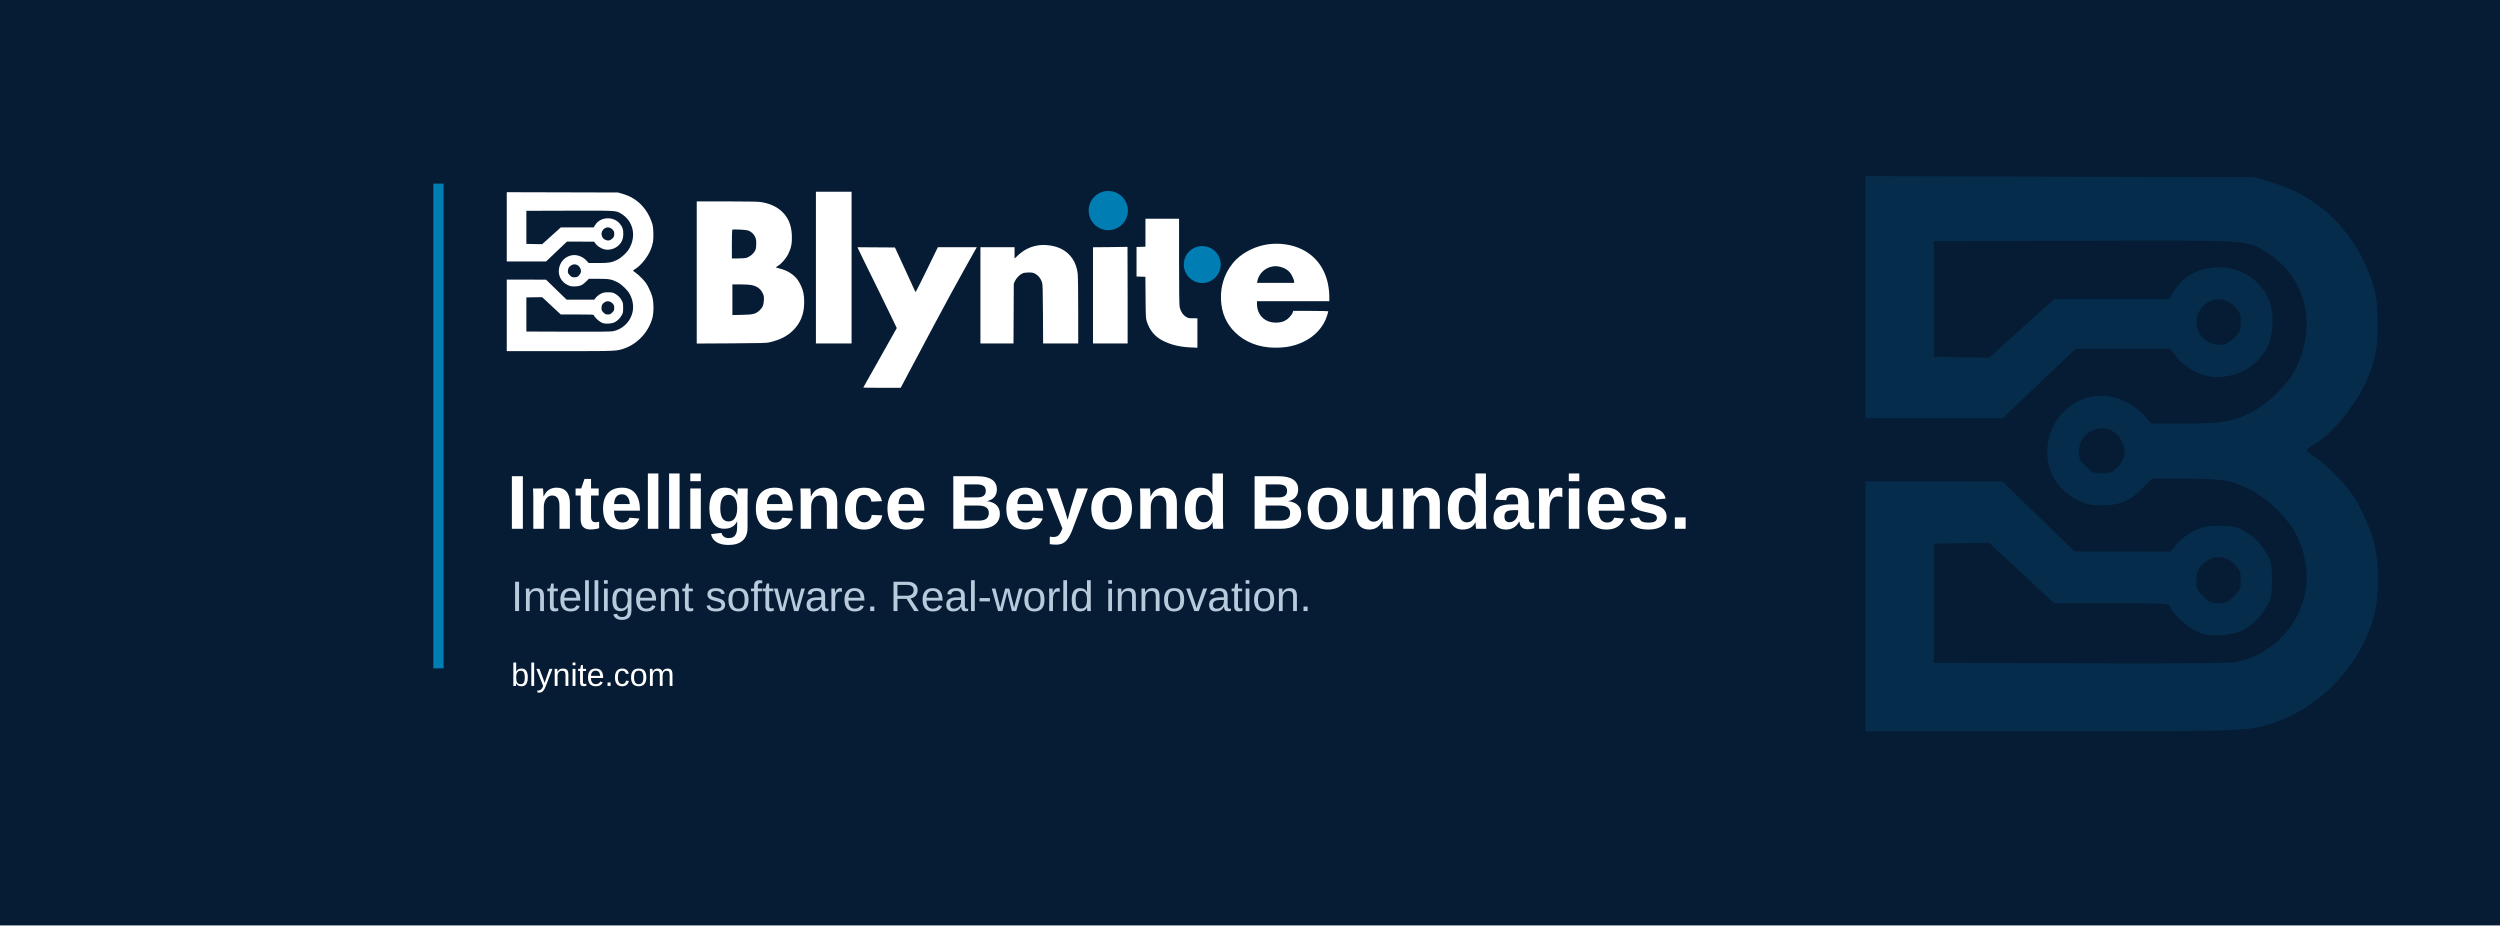
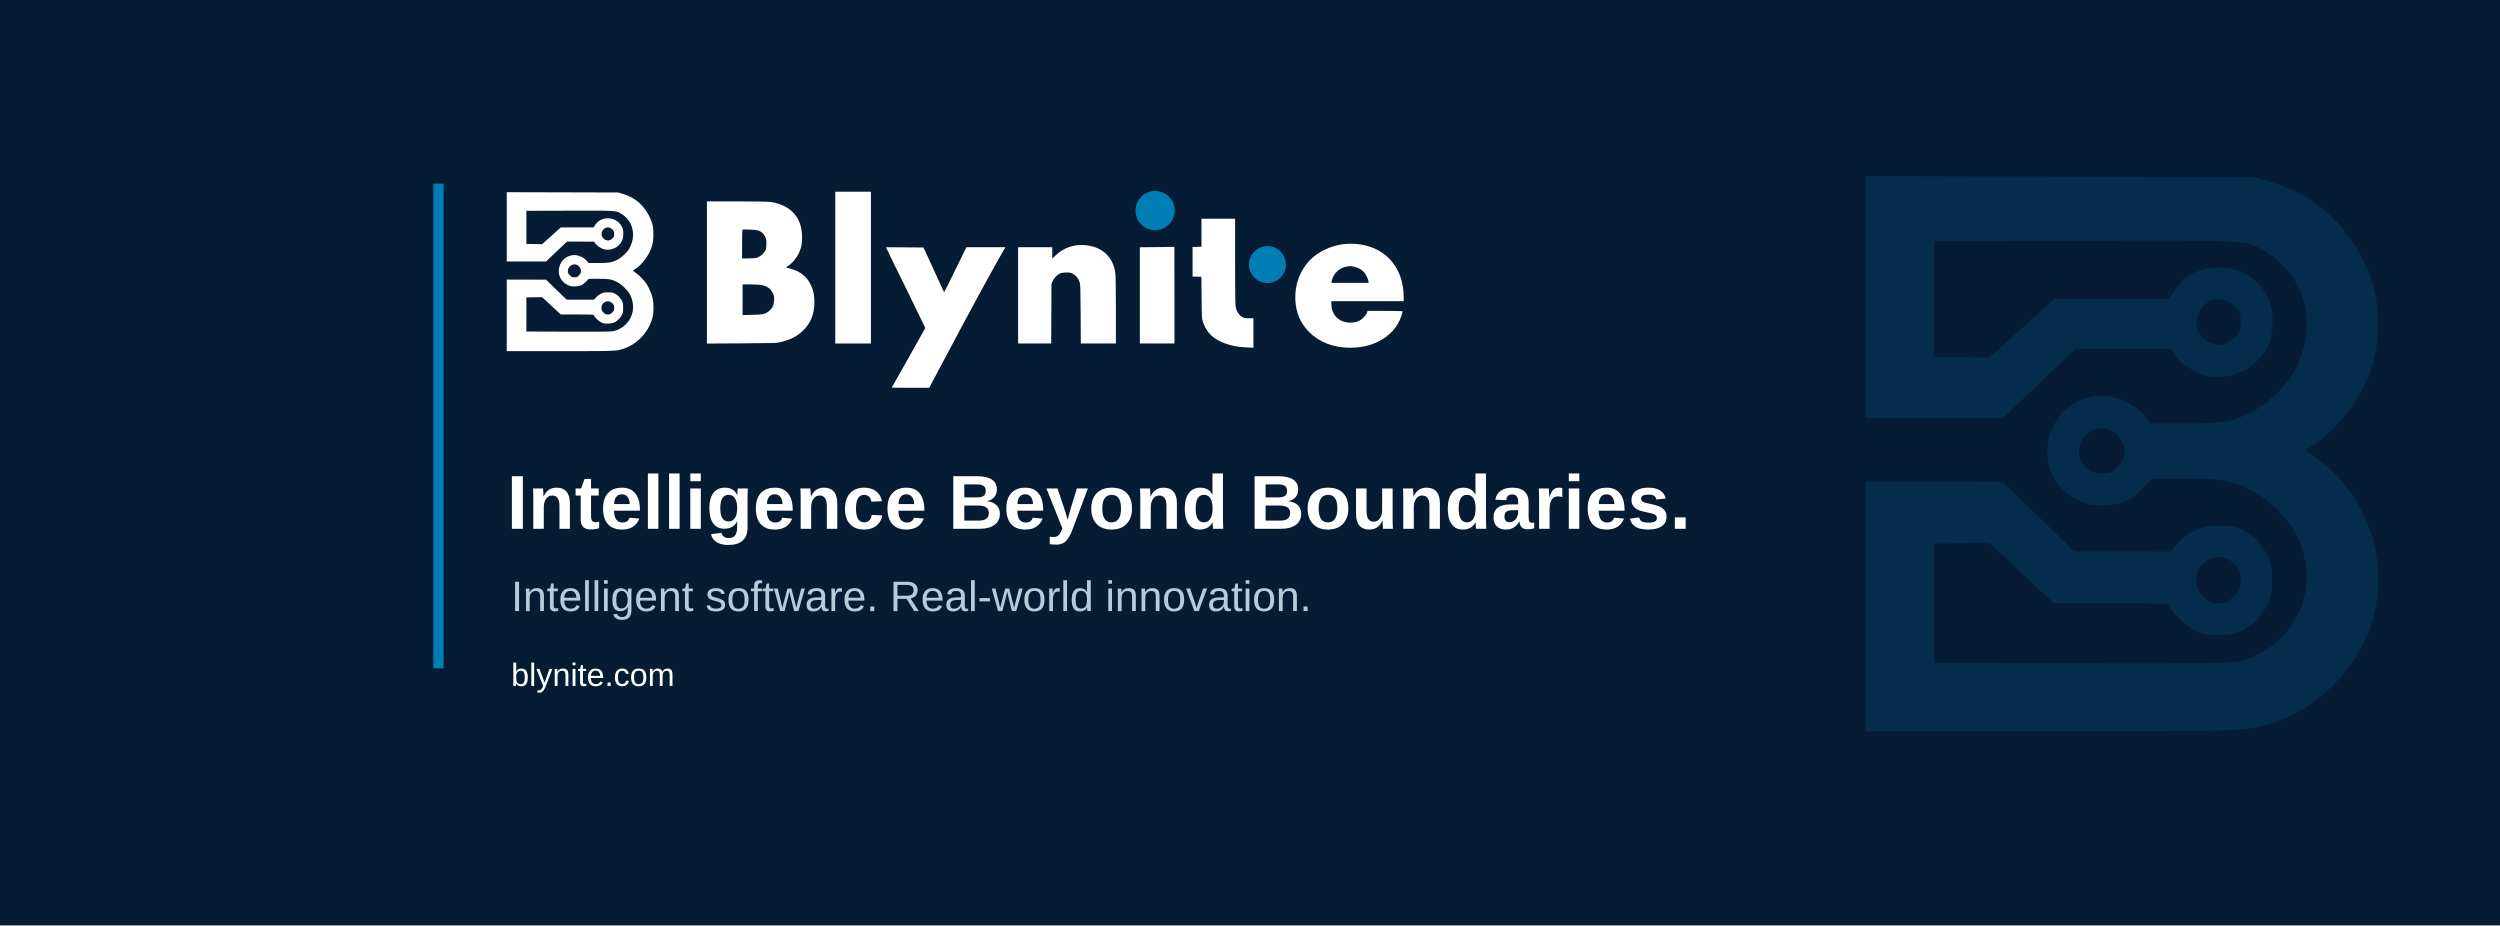
<svg xmlns="http://www.w3.org/2000/svg" width="1702" height="630" viewBox="0 0 1702 630" role="img" aria-label="Blynite Facebook cover">
  <rect x="0" y="0" width="1702" height="630" rx="0" fill="#061B34" />
  <g opacity="0.18">
    <g transform="translate(1270 120) scale(1.211073)">
      <g transform="translate(-162 -238) scale(1)">
        <path d="M 162 305.970 L 162 374 200.561 374 L 239.123 374 259.639 354.500 L 280.156 335 306.828 335.007 L 333.500 335.014 335.974 338.645 C 339.128 343.277, 347.125 348.550, 353.310 350.079 C 363.141 352.509, 374.832 349.168, 382.166 341.834 C 387.942 336.058, 390.261 330.675, 390.790 321.817 C 391.357 312.329, 389.245 305.696, 383.625 299.311 C 370.787 284.727, 345.648 286.173, 335.770 302.064 L 332.701 307 300.432 307 L 268.162 307 249.831 323.512 L 231.500 340.023 216 339.762 L 200.500 339.500 200.500 307 L 200.500 274.500 284.953 274.244 C 377.192 273.965, 376.039 273.903, 385.961 279.717 C 410.450 294.069, 417.236 324.033, 401.812 349.712 C 397.400 357.057, 386.602 366.937, 378.772 370.791 C 367.974 376.107, 362.642 377, 341.693 377 L 322.806 377 318.524 372.238 C 311.626 364.566, 300.144 360.200, 290.642 361.637 C 275.977 363.855, 265.302 375.725, 264.251 390.984 C 263.401 403.321, 269.785 414.238, 281.179 419.932 C 286.317 422.499, 288.489 423, 294.482 423 C 304.871 423, 310.346 420.801, 317.330 413.824 L 323.160 408 341.870 408 C 363.166 408, 368.202 408.907, 379.408 414.763 C 388.262 419.390, 399.291 430.193, 403.724 438.581 C 414.504 458.981, 411.260 482.079, 395.428 497.658 C 388.349 504.624, 379.731 509.222, 370.500 510.958 C 366.271 511.753, 340.303 511.999, 282.500 511.793 L 200.500 511.500 200.500 478 L 200.500 444.500 216 444.270 L 231.500 444.040 249.758 461.020 L 268.016 478 300.508 478 C 327.601 478, 333 478.231, 333 479.392 C 333 481.949, 341.982 490.812, 347.219 493.422 C 351.324 495.467, 353.864 496, 359.518 496 C 363.437 496, 368.724 495.291, 371.266 494.425 C 377.320 492.362, 383.841 486.522, 387.534 479.855 C 390.238 474.973, 390.500 473.661, 390.500 465 C 390.500 456.353, 390.235 455.022, 387.554 450.181 C 384.259 444.234, 380.002 440.106, 373.722 436.768 C 370.309 434.954, 367.872 434.522, 361 434.512 C 353.677 434.502, 351.701 434.892, 346.730 437.333 C 343.316 439.010, 339.453 441.970, 337.268 444.583 L 333.576 449 306.538 448.946 L 279.500 448.893 259.297 429.276 L 239.094 409.659 200.547 409.580 L 162 409.500 162 479.750 L 162 550 266.412 550 C 379.100 550, 377.361 550.074, 392.969 544.645 C 419.890 535.283, 442.054 510.450, 448.572 482.348 C 449.527 478.226, 450.122 471.111, 450.101 464.052 C 450.058 449.477, 447.793 440.084, 441 426.302 C 437.010 418.209, 434.319 414.357, 427.960 407.640 C 423.554 402.984, 417.710 397.739, 414.974 395.983 C 412.238 394.228, 410 392.431, 410 391.991 C 410 391.550, 411.934 390.057, 414.298 388.671 C 425.217 382.273, 439.408 364.364, 444.922 350.025 C 449.258 338.749, 450.297 331.780, 449.800 317.302 C 449.422 306.292, 448.934 303.279, 446.309 295.778 C 442.155 283.905, 435.933 273.387, 427.915 264.686 C 417.197 253.054, 404.795 245.579, 388.256 240.781 L 380.500 238.531 271.250 238.236 L 162 237.941 162 305.970 M 354.299 308.901 C 345.061 314.702, 346.425 328.360, 356.597 331.905 C 361.788 333.714, 365.421 332.779, 369.659 328.541 C 372.576 325.624, 373 324.551, 373 320.085 C 373 315.698, 372.533 314.461, 369.716 311.387 C 365.505 306.793, 359.259 305.786, 354.299 308.901 M 289.362 381.051 C 284.498 383.457, 282 387.519, 282 393.022 C 282 396.583, 282.601 397.836, 285.882 401.118 C 289.400 404.635, 290.255 405, 294.982 405 C 299.559 405, 300.608 404.592, 303.521 401.679 C 307.866 397.334, 308.847 392.375, 306.353 387.358 C 302.847 380.302, 296.007 377.763, 289.362 381.051 M 354.367 453.860 C 349.669 456.812, 348 459.822, 348 465.340 C 348 469.693, 348.430 470.665, 351.882 474.118 C 355.299 477.534, 356.333 478, 360.500 478 C 364.667 478, 365.701 477.534, 369.118 474.118 C 372.619 470.616, 373 469.731, 373 465.103 C 373 460.696, 372.536 459.464, 369.716 456.387 C 365.530 451.820, 359.256 450.787, 354.367 453.860" fill="#007DB3" fill-rule="evenodd" />
      </g>
    </g>
  </g>
  <rect x="295" y="125" width="7" height="330" rx="0" fill="#007DB3" />
  <g transform="translate(345 130) scale(0.3467492)">
    <g transform="translate(0 2.5) scale(1)">
      <g transform="translate(-162 -238) scale(1)">
        <path d="M 162 305.970 L 162 374 200.561 374 L 239.123 374 259.639 354.500 L 280.156 335 306.828 335.007 L 333.500 335.014 335.974 338.645 C 339.128 343.277, 347.125 348.550, 353.310 350.079 C 363.141 352.509, 374.832 349.168, 382.166 341.834 C 387.942 336.058, 390.261 330.675, 390.790 321.817 C 391.357 312.329, 389.245 305.696, 383.625 299.311 C 370.787 284.727, 345.648 286.173, 335.770 302.064 L 332.701 307 300.432 307 L 268.162 307 249.831 323.512 L 231.500 340.023 216 339.762 L 200.500 339.500 200.500 307 L 200.500 274.500 284.953 274.244 C 377.192 273.965, 376.039 273.903, 385.961 279.717 C 410.450 294.069, 417.236 324.033, 401.812 349.712 C 397.400 357.057, 386.602 366.937, 378.772 370.791 C 367.974 376.107, 362.642 377, 341.693 377 L 322.806 377 318.524 372.238 C 311.626 364.566, 300.144 360.200, 290.642 361.637 C 275.977 363.855, 265.302 375.725, 264.251 390.984 C 263.401 403.321, 269.785 414.238, 281.179 419.932 C 286.317 422.499, 288.489 423, 294.482 423 C 304.871 423, 310.346 420.801, 317.330 413.824 L 323.160 408 341.870 408 C 363.166 408, 368.202 408.907, 379.408 414.763 C 388.262 419.390, 399.291 430.193, 403.724 438.581 C 414.504 458.981, 411.260 482.079, 395.428 497.658 C 388.349 504.624, 379.731 509.222, 370.500 510.958 C 366.271 511.753, 340.303 511.999, 282.500 511.793 L 200.500 511.500 200.500 478 L 200.500 444.500 216 444.270 L 231.500 444.040 249.758 461.020 L 268.016 478 300.508 478 C 327.601 478, 333 478.231, 333 479.392 C 333 481.949, 341.982 490.812, 347.219 493.422 C 351.324 495.467, 353.864 496, 359.518 496 C 363.437 496, 368.724 495.291, 371.266 494.425 C 377.320 492.362, 383.841 486.522, 387.534 479.855 C 390.238 474.973, 390.500 473.661, 390.500 465 C 390.500 456.353, 390.235 455.022, 387.554 450.181 C 384.259 444.234, 380.002 440.106, 373.722 436.768 C 370.309 434.954, 367.872 434.522, 361 434.512 C 353.677 434.502, 351.701 434.892, 346.730 437.333 C 343.316 439.010, 339.453 441.970, 337.268 444.583 L 333.576 449 306.538 448.946 L 279.500 448.893 259.297 429.276 L 239.094 409.659 200.547 409.580 L 162 409.500 162 479.750 L 162 550 266.412 550 C 379.100 550, 377.361 550.074, 392.969 544.645 C 419.890 535.283, 442.054 510.450, 448.572 482.348 C 449.527 478.226, 450.122 471.111, 450.101 464.052 C 450.058 449.477, 447.793 440.084, 441 426.302 C 437.010 418.209, 434.319 414.357, 427.960 407.640 C 423.554 402.984, 417.710 397.739, 414.974 395.983 C 412.238 394.228, 410 392.431, 410 391.991 C 410 391.550, 411.934 390.057, 414.298 388.671 C 425.217 382.273, 439.408 364.364, 444.922 350.025 C 449.258 338.749, 450.297 331.780, 449.800 317.302 C 449.422 306.292, 448.934 303.279, 446.309 295.778 C 442.155 283.905, 435.933 273.387, 427.915 264.686 C 417.197 253.054, 404.795 245.579, 388.256 240.781 L 380.500 238.531 271.250 238.236 L 162 237.941 162 305.970 M 354.299 308.901 C 345.061 314.702, 346.425 328.360, 356.597 331.905 C 361.788 333.714, 365.421 332.779, 369.659 328.541 C 372.576 325.624, 373 324.551, 373 320.085 C 373 315.698, 372.533 314.461, 369.716 311.387 C 365.505 306.793, 359.259 305.786, 354.299 308.901 M 289.362 381.051 C 284.498 383.457, 282 387.519, 282 393.022 C 282 396.583, 282.601 397.836, 285.882 401.118 C 289.400 404.635, 290.255 405, 294.982 405 C 299.559 405, 300.608 404.592, 303.521 401.679 C 307.866 397.334, 308.847 392.375, 306.353 387.358 C 302.847 380.302, 296.007 377.763, 289.362 381.051 M 354.367 453.860 C 349.669 456.812, 348 459.822, 348 465.340 C 348 469.693, 348.430 470.665, 351.882 474.118 C 355.299 477.534, 356.333 478, 360.500 478 C 364.667 478, 365.701 477.534, 369.118 474.118 C 372.619 470.616, 373 469.731, 373 465.103 C 373 460.696, 372.536 459.464, 369.716 456.387 C 365.530 451.820, 359.256 450.787, 354.367 453.860" fill="#FFFFFF" fill-rule="evenodd" />
      </g>
    </g>
-     <g transform="translate(373 0) scale(1)">
+     <g transform="translate(393 0)">
      <g transform="translate(-535 -235.5) scale(1)">
-         <path d="M 769 386 L 769 535 804 535 L 839 535 839 386 L 839 237 804 237 L 769 237 769 386 M 535 395.551 L 535 535.102 603.250 534.718 C 661.554 534.389, 672.447 534.100, 678 532.732 C 698.674 527.639, 711.385 521.319, 723.012 510.349 C 738.526 495.714, 745.997 477.383, 745.976 454 C 745.963 440.086, 744.168 430.992, 739.489 421.140 C 734.649 410.947, 729.995 404.923, 722.699 399.403 C 715.328 393.827, 708.167 390.480, 698.081 387.896 C 694.001 386.851, 690.493 385.826, 690.286 385.619 C 690.079 385.412, 691.880 384.088, 694.288 382.677 C 701.325 378.553, 710.369 368.088, 714.937 358.782 C 720.569 347.313, 722.383 337.635, 721.740 322.500 C 720.890 302.485, 714.628 287.502, 702.289 275.954 C 691.407 265.770, 676.418 259.243, 658.854 257.041 C 653.962 256.427, 626.826 256, 592.776 256 L 535 256 535 395.551 M 1416 317.461 L 1416 344.922 1407.250 345.211 L 1398.500 345.500 1398.500 374.500 L 1398.500 403.500 1407.189 403.788 L 1415.878 404.076 1416.224 444.788 C 1416.558 484.110, 1416.648 485.739, 1418.873 492.500 C 1424.431 509.388, 1434.626 521.522, 1449.821 529.332 C 1465.777 537.533, 1483.082 541.748, 1504.750 542.711 L 1518 543.300 1517.998 514.400 L 1517.996 485.500 1509.166 485.500 C 1501.079 485.500, 1499.923 485.245, 1495.418 482.464 C 1489.453 478.782, 1484.781 471.513, 1483.146 463.371 C 1482.339 459.356, 1482 432.843, 1482 373.833 L 1482 290 1449 290 L 1416 290 1416 317.461 M 604.750 311.567 C 604.337 311.988, 604 324.858, 604 340.167 L 604 368 616.250 367.994 C 622.987 367.991, 630.155 367.529, 632.177 366.967 C 638.038 365.340, 645.180 359.925, 648.429 354.646 C 651.075 350.346, 651.453 348.746, 651.736 340.646 C 652.005 332.925, 651.700 330.650, 649.777 326.046 C 647.250 319.993, 641.601 314.901, 635.225 312.927 C 630.835 311.568, 605.840 310.452, 604.750 311.567 M 1657.500 340.127 C 1634.412 343.011, 1609.612 354.761, 1594.126 370.154 C 1573.601 390.554, 1562.735 419.429, 1564.296 449.422 C 1565.626 474.986, 1574.503 495.648, 1591.428 512.572 C 1611.301 532.446, 1639.365 543.264, 1671 543.245 C 1692.918 543.232, 1709.685 539.688, 1726.647 531.481 C 1749.261 520.540, 1765.524 502.531, 1772.505 480.698 C 1773.877 476.407, 1775 472.470, 1775 471.948 C 1775 471.369, 1761.610 471, 1740.578 471 L 1706.155 471 1704.922 474.735 C 1704.227 476.843, 1701.253 480.906, 1698.095 484.061 C 1691.059 491.092, 1683.424 494, 1672 494 C 1650.145 494, 1635.061 479.013, 1635.012 457.250 L 1635 452 1706 452 L 1777 452 1776.992 444.750 C 1776.943 401.397, 1758.016 367.603, 1724.283 350.638 C 1704.977 340.928, 1681.132 337.175, 1657.500 340.127 M 1207.810 342.034 C 1192.137 343.883, 1178.017 350.438, 1166.459 361.231 L 1159 368.198 1159 357.099 L 1159 346 1125.500 346 L 1092 346 1092 440.500 L 1092 535 1124.462 535 L 1156.924 535 1157.212 476.250 L 1157.500 417.500 1159.863 412.273 C 1162.505 406.429, 1169.223 399.674, 1174.810 397.241 C 1177.124 396.234, 1181.492 395.610, 1186.524 395.568 C 1193.248 395.511, 1195.352 395.914, 1199.515 398.055 C 1205.396 401.079, 1210.274 407.086, 1212.703 414.294 C 1214.280 418.972, 1214.489 425.353, 1214.767 477.250 L 1215.077 535 1249.538 535 L 1284 535 1283.992 470.750 C 1283.987 434.513, 1283.548 402.699, 1282.985 397.783 C 1280.421 375.409, 1268.865 358.116, 1250.403 349.027 C 1238.515 343.175, 1221.635 340.403, 1207.810 342.034 M 1346.750 345.750 L 1313 346.027 1313 440.513 L 1313 535 1347 535 L 1381 535 1381 440 C 1381 387.750, 1380.888 345.106, 1380.750 345.236 C 1380.612 345.366, 1365.313 345.597, 1346.750 345.750 M 851.563 348.238 C 851.951 349.482, 857.101 360.175, 863.008 372 C 875.331 396.674, 911.049 469.713, 921.007 490.604 L 927.730 504.707 919.069 520.104 C 914.305 528.572, 901.812 550.800, 891.306 569.500 C 880.800 588.200, 869.908 607.473, 867.102 612.329 C 864.296 617.185, 862 621.347, 862 621.579 C 862 621.810, 878.538 621.990, 898.750 621.979 L 935.500 621.958 949.658 595.229 C 985.713 527.158, 1021.516 460.176, 1034.767 436 C 1052.676 403.327, 1077.689 358.302, 1081.850 351.250 L 1084.948 346 1046.685 346 L 1008.421 346 986.961 389.960 C 975.157 414.138, 965.222 433.938, 964.883 433.960 C 964.544 433.982, 963.347 431.863, 962.222 429.250 C 959.541 423.023, 945.654 392.732, 933.681 367 L 924.144 346.500 887.500 346.238 L 850.857 345.975 851.563 348.238 M 1664.270 384.054 C 1649.868 386.897, 1638.244 398.549, 1635.645 412.750 L 1635.050 416 1671.525 416 L 1708 416 1707.976 413.750 C 1707.939 410.257, 1703.619 400.569, 1700.138 396.174 C 1695.799 390.695, 1688.660 386.367, 1680.977 384.556 C 1673.890 382.886, 1670.678 382.789, 1664.270 384.054 M 605 449.078 L 605 479.156 623.750 478.772 C 645.372 478.330, 650.258 477.166, 657.592 470.710 C 664.046 465.029, 666.255 460.142, 666.793 450.352 C 667.183 443.240, 666.927 441.524, 664.777 436.852 C 660.453 427.458, 653.230 422.253, 641.512 420.087 C 638.278 419.489, 628.740 419, 620.316 419 L 605 419 605 449.078" fill="#FFFFFF" fill-rule="evenodd" />
-         <circle cx="1343" cy="274" r="38.5" fill="#007DB3" />
-         <circle cx="1527.5" cy="380" r="36.25" fill="#007DB3" />
+         <circle cx="1343" cy="274" r="38.5" fill="#007DB3" transform="translate(72 0)" />
+         <circle cx="1527.5" cy="380" r="36.25" fill="#007DB3" transform="translate(108 0)" />
+         <g data-letter="B" transform="translate(0 0)">
+           <path d="M 535 395.551 L 535 535.102 603.250 534.718 C 661.554 534.389, 672.447 534.100, 678 532.732 C 698.674 527.639, 711.385 521.319, 723.012 510.349 C 738.526 495.714, 745.997 477.383, 745.976 454 C 745.963 440.086, 744.168 430.992, 739.489 421.140 C 734.649 410.947, 729.995 404.923, 722.699 399.403 C 715.328 393.827, 708.167 390.480, 698.081 387.896 C 694.001 386.851, 690.493 385.826, 690.286 385.619 C 690.079 385.412, 691.880 384.088, 694.288 382.677 C 701.325 378.553, 710.369 368.088, 714.937 358.782 C 720.569 347.313, 722.383 337.635, 721.740 322.500 C 720.890 302.485, 714.628 287.502, 702.289 275.954 C 691.407 265.770, 676.418 259.243, 658.854 257.041 C 653.962 256.427, 626.826 256, 592.776 256 L 535 256 535 395.551 M 604.750 311.567 C 604.337 311.988, 604 324.858, 604 340.167 L 604 368 616.250 367.994 C 622.987 367.991, 630.155 367.529, 632.177 366.967 C 638.038 365.340, 645.180 359.925, 648.429 354.646 C 651.075 350.346, 651.453 348.746, 651.736 340.646 C 652.005 332.925, 651.700 330.650, 649.777 326.046 C 647.250 319.993, 641.601 314.901, 635.225 312.927 C 630.835 311.568, 605.840 310.452, 604.750 311.567 M 605 449.078 L 605 479.156 623.750 478.772 C 645.372 478.330, 650.258 477.166, 657.592 470.710 C 664.046 465.029, 666.255 460.142, 666.793 450.352 C 667.183 443.240, 666.927 441.524, 664.777 436.852 C 660.453 427.458, 653.230 422.253, 641.512 420.087 C 638.278 419.489, 628.740 419, 620.316 419 L 605 419 605 449.078" fill="#FFFFFF" fill-rule="evenodd" />
+         </g>
+         <g data-letter="l" transform="translate(18 0)">
+           <path d="M 769 386 L 769 535 804 535 L 839 535 839 386 L 839 237 804 237 L 769 237 769 386" fill="#FFFFFF" fill-rule="evenodd" />
+         </g>
+         <g data-letter="y" transform="translate(36 0)">
+           <path d="M 851.563 348.238 C 851.951 349.482, 857.101 360.175, 863.008 372 C 875.331 396.674, 911.049 469.713, 921.007 490.604 L 927.730 504.707 919.069 520.104 C 914.305 528.572, 901.812 550.800, 891.306 569.500 C 880.800 588.200, 869.908 607.473, 867.102 612.329 C 864.296 617.185, 862 621.347, 862 621.579 C 862 621.810, 878.538 621.990, 898.750 621.979 L 935.500 621.958 949.658 595.229 C 985.713 527.158, 1021.516 460.176, 1034.767 436 C 1052.676 403.327, 1077.689 358.302, 1081.850 351.250 L 1084.948 346 1046.685 346 L 1008.421 346 986.961 389.960 C 975.157 414.138, 965.222 433.938, 964.883 433.960 C 964.544 433.982, 963.347 431.863, 962.222 429.250 C 959.541 423.023, 945.654 392.732, 933.681 367 L 924.144 346.500 887.500 346.238 L 850.857 345.975 851.563 348.238" fill="#FFFFFF" fill-rule="evenodd" />
+         </g>
+         <g data-letter="n" transform="translate(54 0)">
+           <path d="M 1207.810 342.034 C 1192.137 343.883, 1178.017 350.438, 1166.459 361.231 L 1159 368.198 1159 357.099 L 1159 346 1125.500 346 L 1092 346 1092 440.500 L 1092 535 1124.462 535 L 1156.924 535 1157.212 476.250 L 1157.500 417.500 1159.863 412.273 C 1162.505 406.429, 1169.223 399.674, 1174.810 397.241 C 1177.124 396.234, 1181.492 395.610, 1186.524 395.568 C 1193.248 395.511, 1195.352 395.914, 1199.515 398.055 C 1205.396 401.079, 1210.274 407.086, 1212.703 414.294 C 1214.280 418.972, 1214.489 425.353, 1214.767 477.250 L 1215.077 535 1249.538 535 L 1284 535 1283.992 470.750 C 1283.987 434.513, 1283.548 402.699, 1282.985 397.783 C 1280.421 375.409, 1268.865 358.116, 1250.403 349.027 C 1238.515 343.175, 1221.635 340.403, 1207.810 342.034" fill="#FFFFFF" fill-rule="evenodd" />
+         </g>
+         <g data-letter="i" transform="translate(72 0)">
+           <path d="M 1346.750 345.750 L 1313 346.027 1313 440.513 L 1313 535 1347 535 L 1381 535 1381 440 C 1381 387.750, 1380.888 345.106, 1380.750 345.236 C 1380.612 345.366, 1365.313 345.597, 1346.750 345.750" fill="#FFFFFF" fill-rule="evenodd" />
+         </g>
+         <g data-letter="t" transform="translate(90 0)">
+           <path d="M 1416 317.461 L 1416 344.922 1407.250 345.211 L 1398.500 345.500 1398.500 374.500 L 1398.500 403.500 1407.189 403.788 L 1415.878 404.076 1416.224 444.788 C 1416.558 484.110, 1416.648 485.739, 1418.873 492.500 C 1424.431 509.388, 1434.626 521.522, 1449.821 529.332 C 1465.777 537.533, 1483.082 541.748, 1504.750 542.711 L 1518 543.300 1517.998 514.400 L 1517.996 485.500 1509.166 485.500 C 1501.079 485.500, 1499.923 485.245, 1495.418 482.464 C 1489.453 478.782, 1484.781 471.513, 1483.146 463.371 C 1482.339 459.356, 1482 432.843, 1482 373.833 L 1482 290 1449 290 L 1416 290 1416 317.461" fill="#FFFFFF" fill-rule="evenodd" />
+         </g>
+         <g data-letter="e" transform="translate(126 0)">
+           <path d="M 1657.500 340.127 C 1634.412 343.011, 1609.612 354.761, 1594.126 370.154 C 1573.601 390.554, 1562.735 419.429, 1564.296 449.422 C 1565.626 474.986, 1574.503 495.648, 1591.428 512.572 C 1611.301 532.446, 1639.365 543.264, 1671 543.245 C 1692.918 543.232, 1709.685 539.688, 1726.647 531.481 C 1749.261 520.540, 1765.524 502.531, 1772.505 480.698 C 1773.877 476.407, 1775 472.470, 1775 471.948 C 1775 471.369, 1761.610 471, 1740.578 471 L 1706.155 471 1704.922 474.735 C 1704.227 476.843, 1701.253 480.906, 1698.095 484.061 C 1691.059 491.092, 1683.424 494, 1672 494 C 1650.145 494, 1635.061 479.013, 1635.012 457.250 L 1635 452 1706 452 L 1777 452 1776.992 444.750 C 1776.943 401.397, 1758.016 367.603, 1724.283 350.638 C 1704.977 340.928, 1681.132 337.175, 1657.500 340.127 M 1664.270 384.054 C 1649.868 386.897, 1638.244 398.549, 1635.645 412.750 L 1635.050 416 1671.525 416 L 1708 416 1707.976 413.750 C 1707.939 410.257, 1703.619 400.569, 1700.138 396.174 C 1695.799 390.695, 1688.660 386.367, 1680.977 384.556 C 1673.890 382.886, 1670.678 382.789, 1664.270 384.054" fill="#FFFFFF" fill-rule="evenodd" />
+         </g>
      </g>
    </g>
  </g>
  <text x="345" y="360" font-family="Arial, Helvetica, sans-serif" font-size="52" font-weight="700" fill="#FFFFFF">Intelligence Beyond Boundaries.</text>
  <text x="348" y="416" font-family="Arial, Helvetica, sans-serif" font-size="29" font-weight="400" fill="#B8CBDD">Intelligent software. Real-world innovation.</text>
  <text x="348" y="467" font-family="Arial, Helvetica, sans-serif" font-size="22" font-weight="400" fill="#FFFFFF">blynite.com</text>
</svg>
